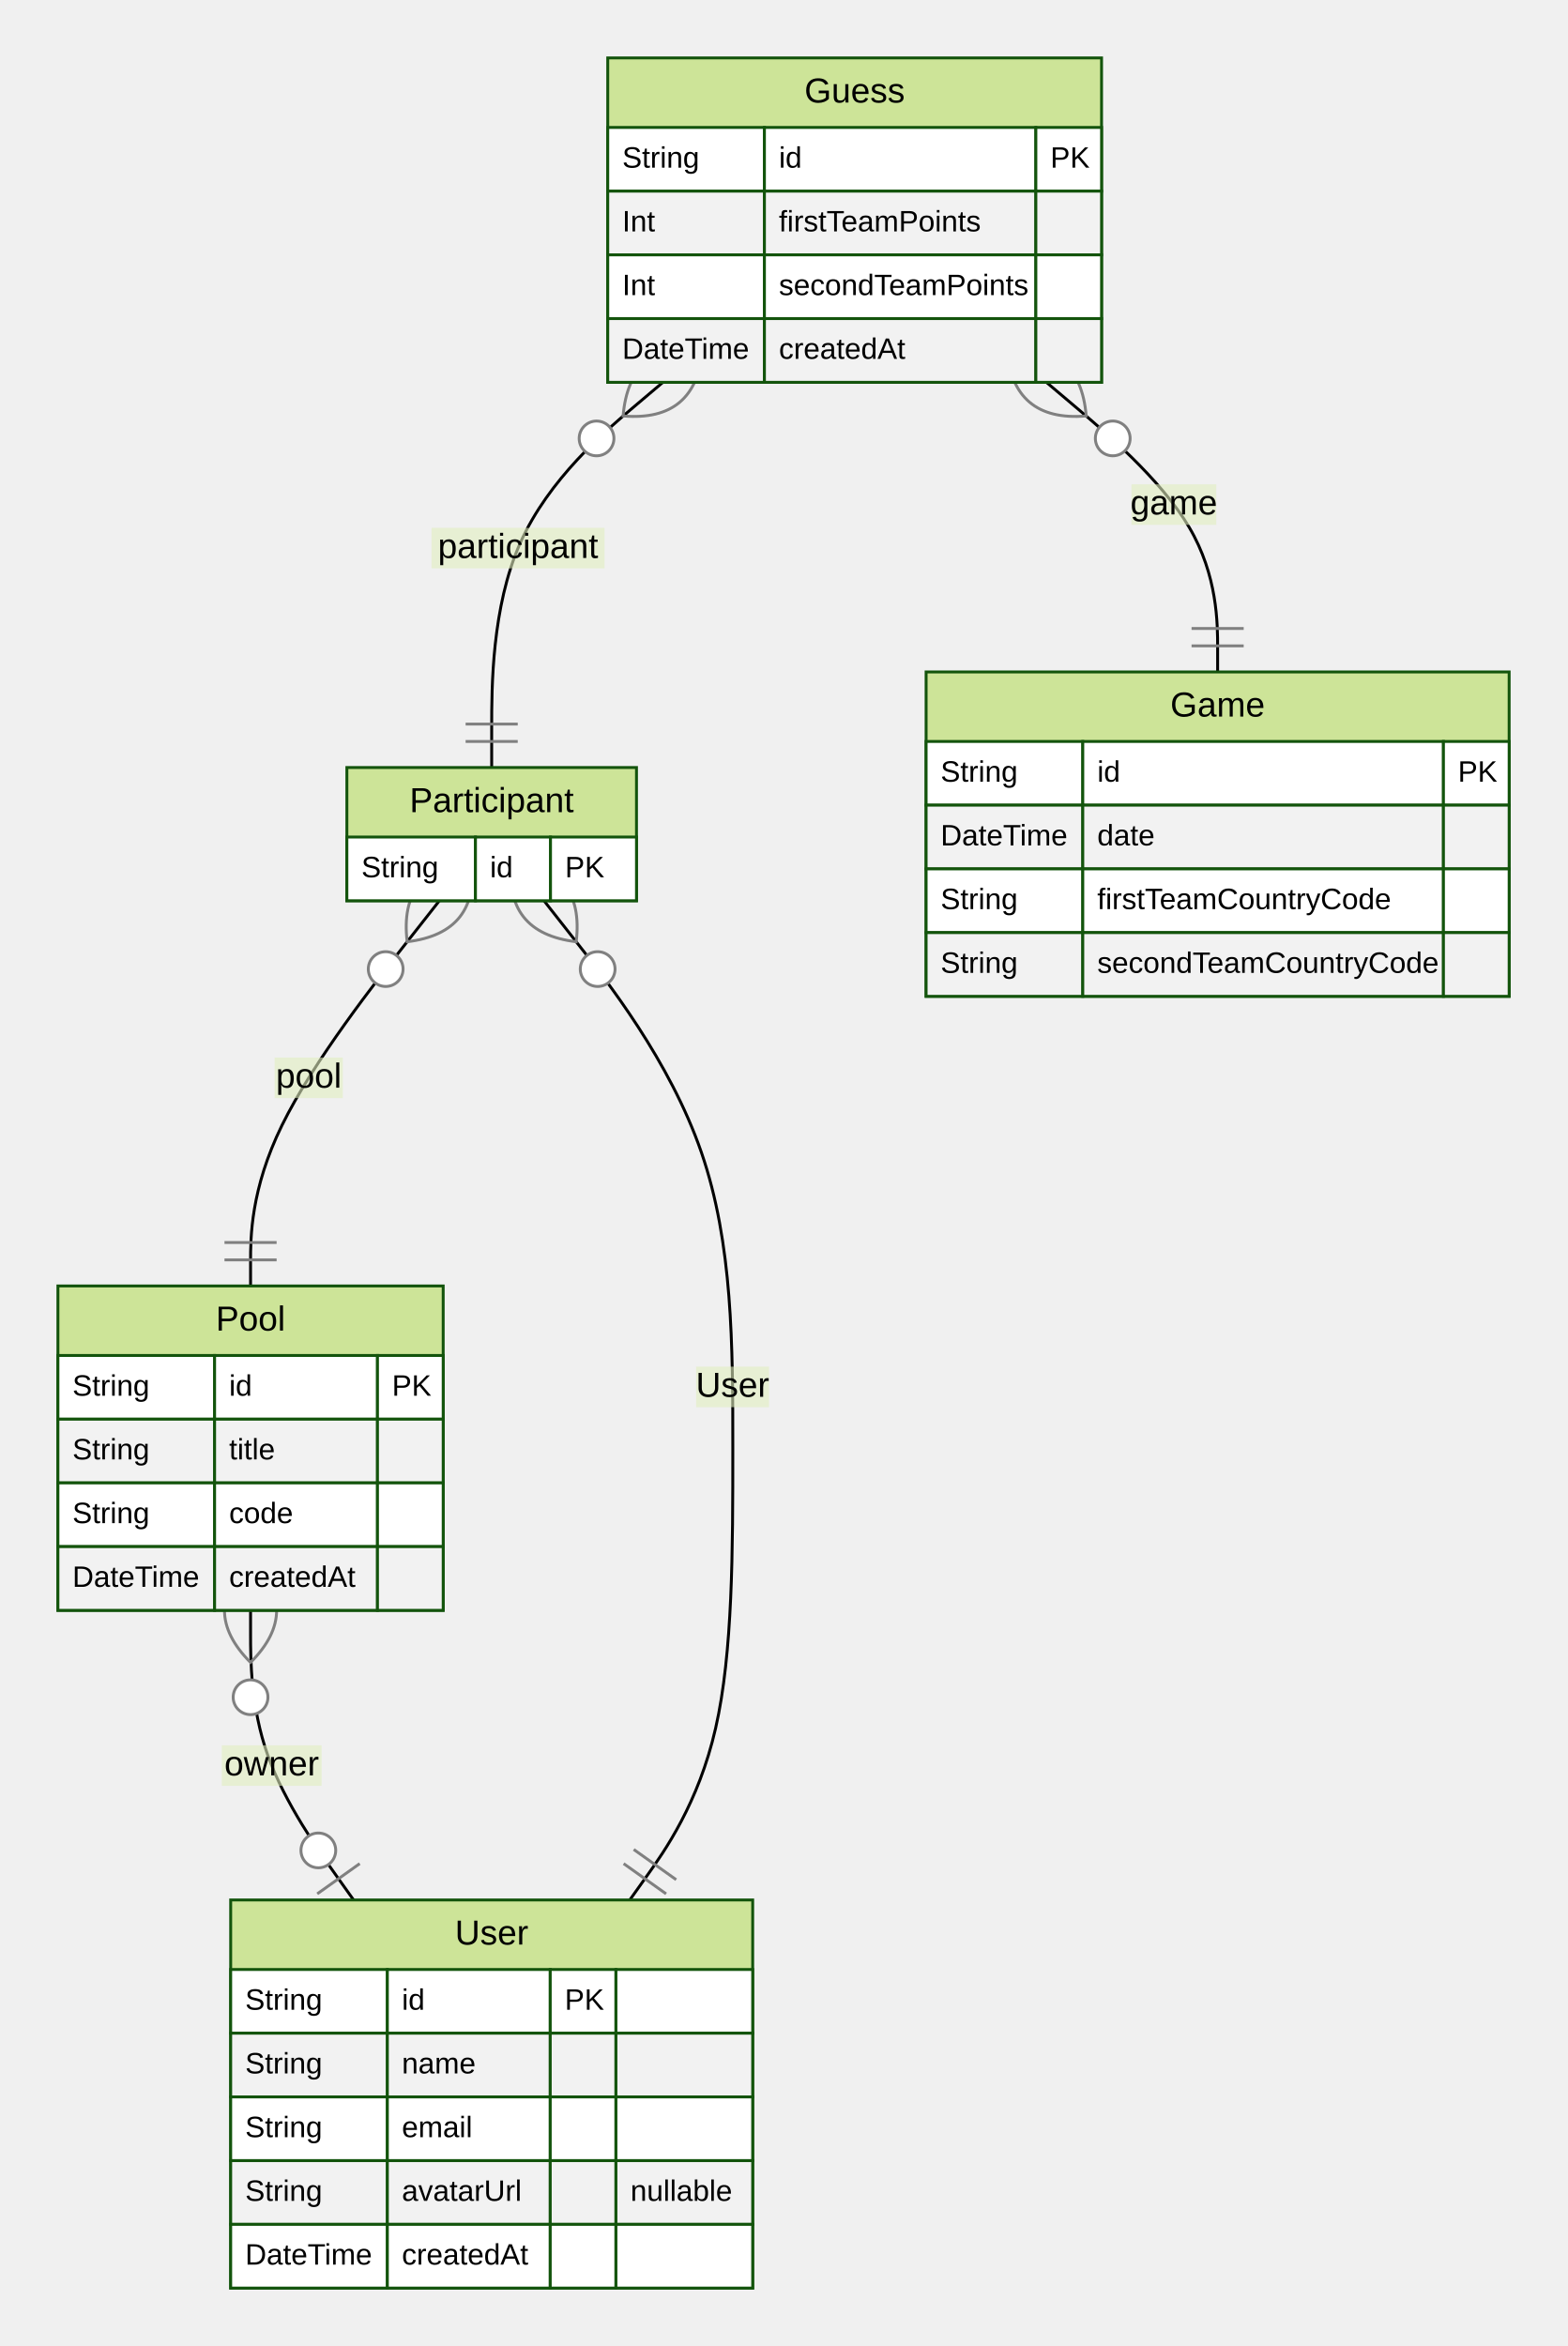
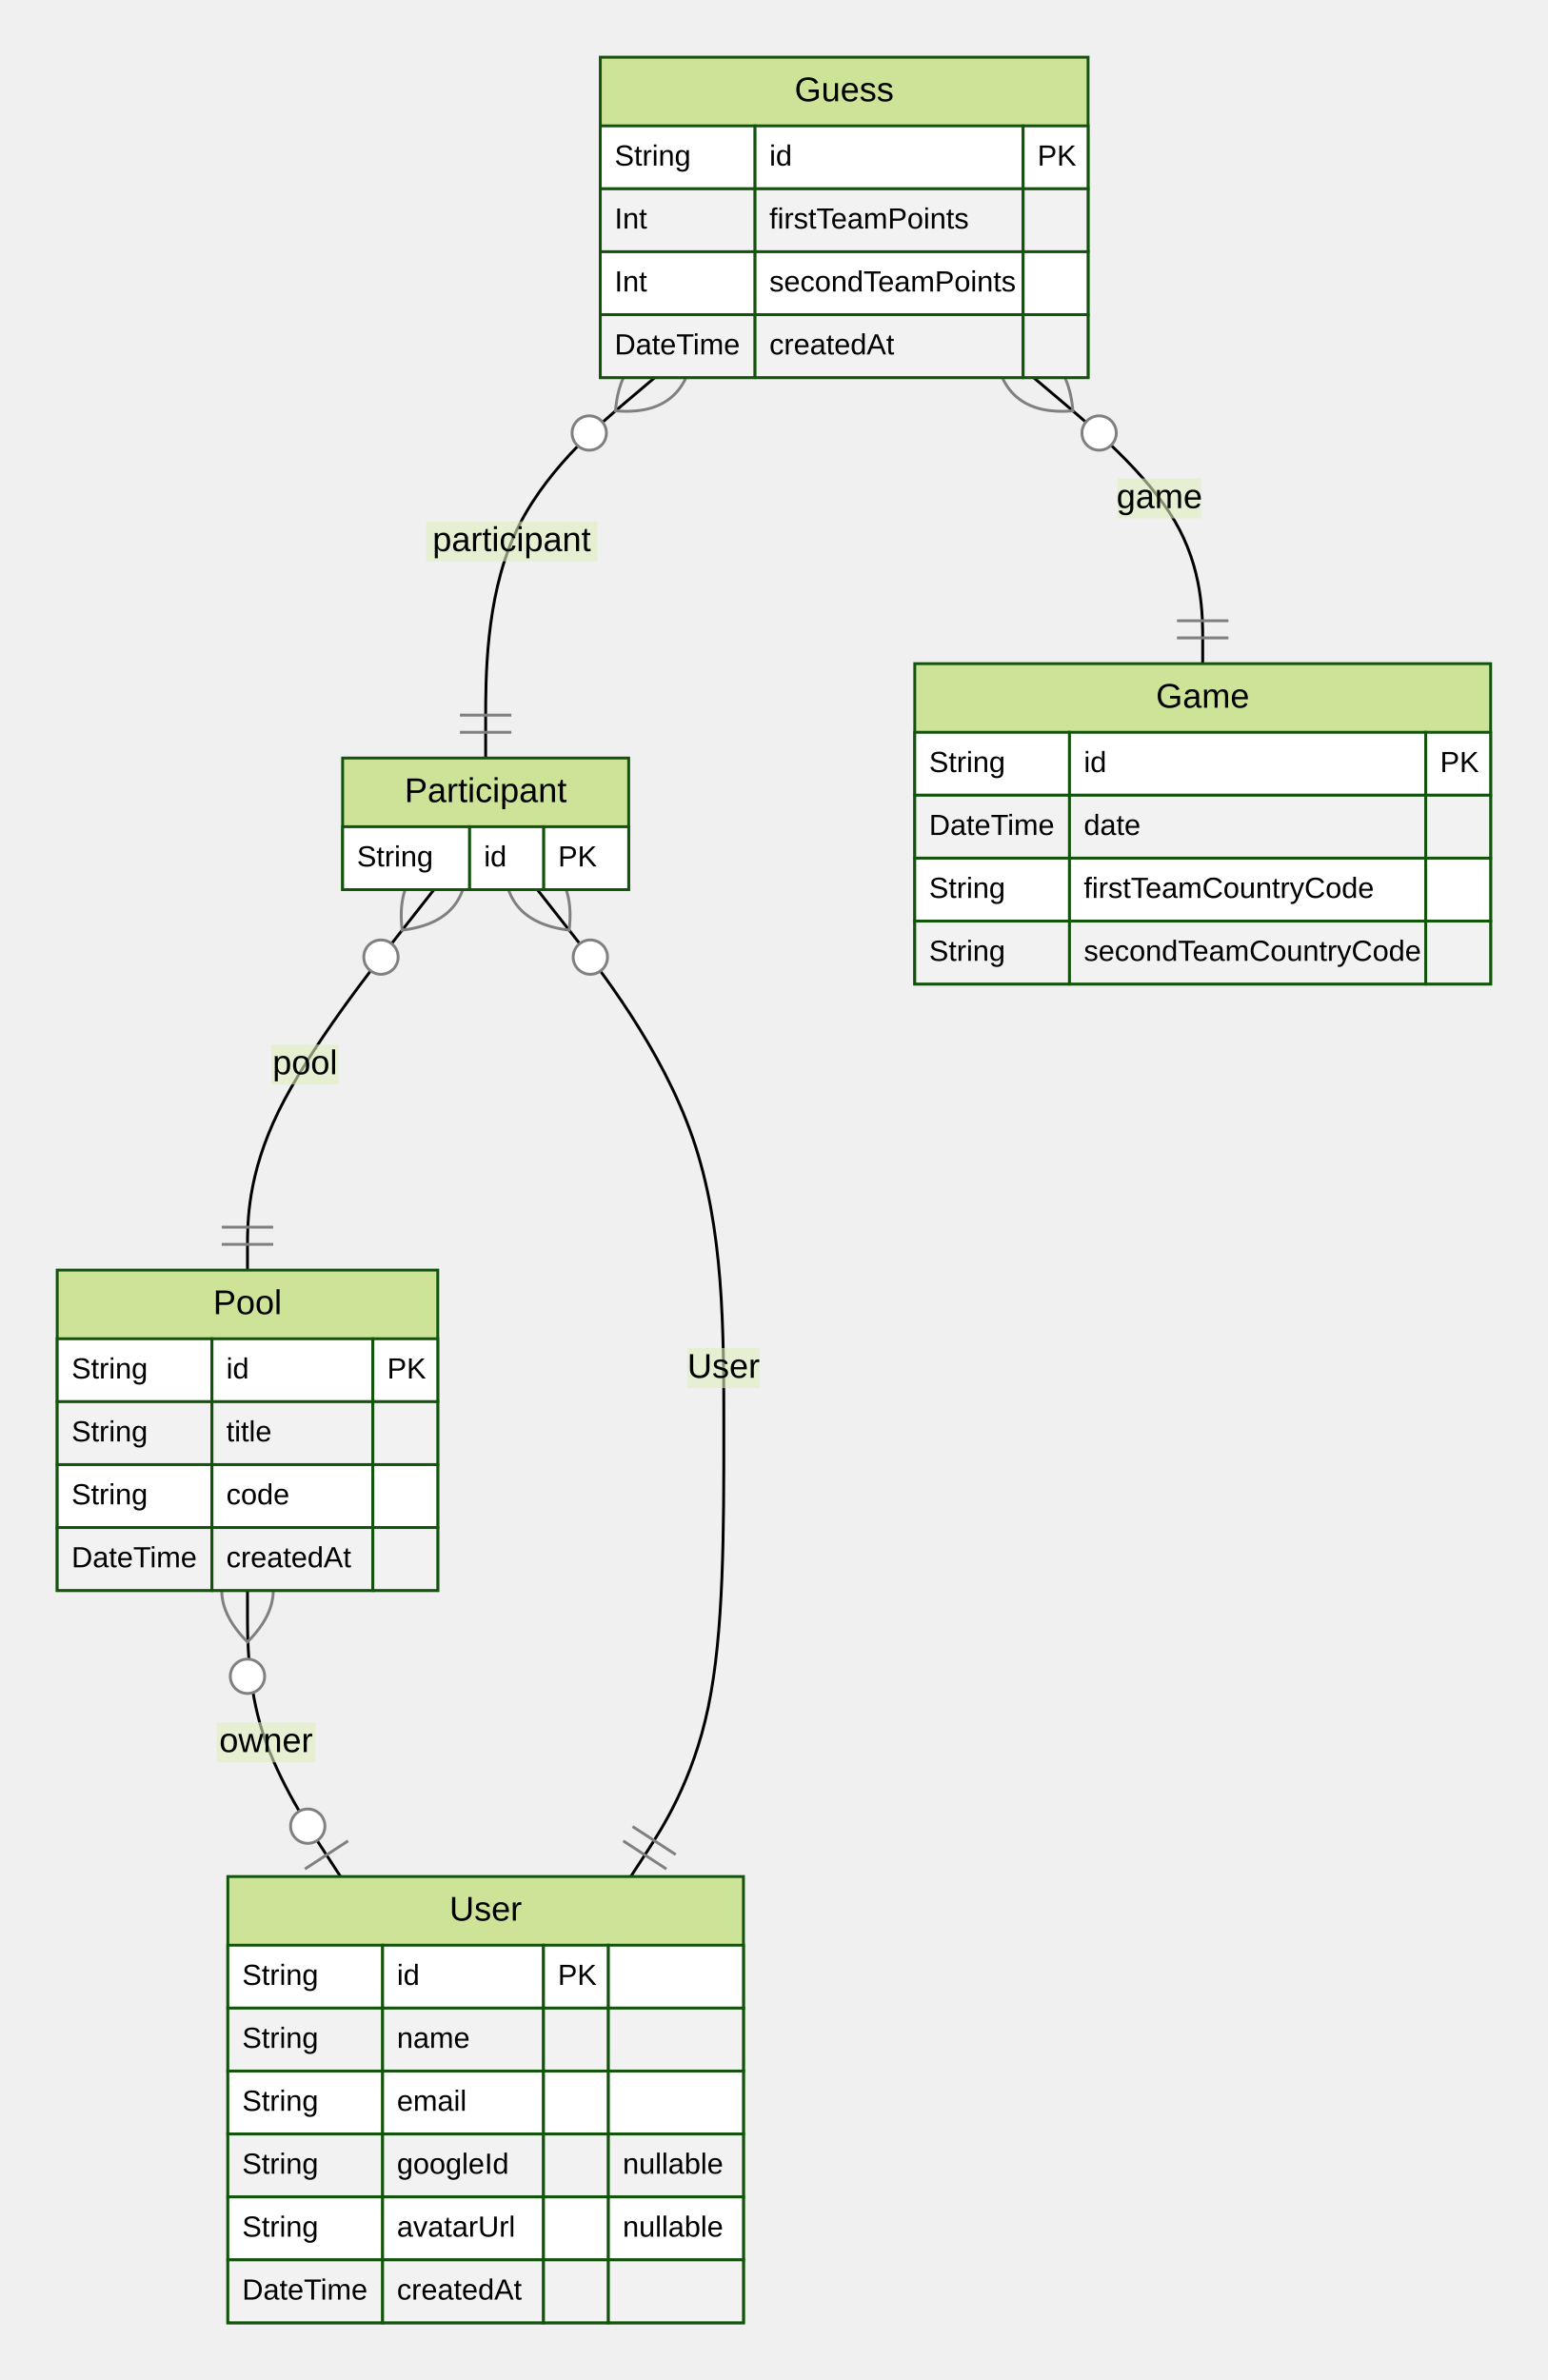
- <svg xmlns="http://www.w3.org/2000/svg" aria-labelledby="chart-title-mermaid-0 chart-desc-mermaid-0" role="img" viewBox="0 0 541.082 810" style="max-width: 541.082px; background-color: white;" width="100%" id="mermaid-0">
+ <svg xmlns="http://www.w3.org/2000/svg" aria-labelledby="chart-title-mermaid-0 chart-desc-mermaid-0" role="img" viewBox="0 0 541.082 832" style="max-width: 541.082px; background-color: white;" width="100%" id="mermaid-0">
  <style>#mermaid-0 {font-family:"trebuchet ms",verdana,arial,sans-serif;font-size:16px;fill:#000000;}#mermaid-0 .error-icon{fill:#552222;}#mermaid-0 .error-text{fill:#552222;stroke:#552222;}#mermaid-0 .edge-thickness-normal{stroke-width:2px;}#mermaid-0 .edge-thickness-thick{stroke-width:3.5px;}#mermaid-0 .edge-pattern-solid{stroke-dasharray:0;}#mermaid-0 .edge-pattern-dashed{stroke-dasharray:3;}#mermaid-0 .edge-pattern-dotted{stroke-dasharray:2;}#mermaid-0 .marker{fill:#000000;stroke:#000000;}#mermaid-0 .marker.cross{stroke:#000000;}#mermaid-0 svg{font-family:"trebuchet ms",verdana,arial,sans-serif;font-size:16px;}#mermaid-0 .entityBox{fill:#cde498;stroke:#13540c;}#mermaid-0 .attributeBoxOdd{fill:#ffffff;stroke:#13540c;}#mermaid-0 .attributeBoxEven{fill:#f2f2f2;stroke:#13540c;}#mermaid-0 .relationshipLabelBox{fill:hsl(78.158, 58.462%, 84.51%);opacity:0.7;background-color:hsl(78.158, 58.462%, 84.51%);}#mermaid-0 .relationshipLabelBox rect{opacity:0.5;}#mermaid-0 .relationshipLine{stroke:#000000;}#mermaid-0 :root{--mermaid-font-family:"trebuchet ms",verdana,arial,sans-serif;}</style>
  <g />
  <defs>
    <marker orient="auto" markerHeight="18" markerWidth="18" refY="9" refX="0" id="ONLY_ONE_START">
      <path d="M9,0 L9,18 M15,0 L15,18" fill="none" stroke="gray" />
    </marker>
  </defs>
  <defs>
    <marker orient="auto" markerHeight="18" markerWidth="18" refY="9" refX="18" id="ONLY_ONE_END">
      <path d="M3,0 L3,18 M9,0 L9,18" fill="none" stroke="gray" />
    </marker>
  </defs>
  <defs>
    <marker orient="auto" markerHeight="18" markerWidth="30" refY="9" refX="0" id="ZERO_OR_ONE_START">
      <circle r="6" cy="9" cx="21" fill="white" stroke="gray" />
      <path d="M9,0 L9,18" fill="none" stroke="gray" />
    </marker>
  </defs>
  <defs>
    <marker orient="auto" markerHeight="18" markerWidth="30" refY="9" refX="30" id="ZERO_OR_ONE_END">
      <circle r="6" cy="9" cx="9" fill="white" stroke="gray" />
      <path d="M21,0 L21,18" fill="none" stroke="gray" />
    </marker>
  </defs>
  <defs>
    <marker orient="auto" markerHeight="36" markerWidth="45" refY="18" refX="18" id="ONE_OR_MORE_START">
      <path d="M0,18 Q 18,0 36,18 Q 18,36 0,18 M42,9 L42,27" fill="none" stroke="gray" />
    </marker>
  </defs>
  <defs>
    <marker orient="auto" markerHeight="36" markerWidth="45" refY="18" refX="27" id="ONE_OR_MORE_END">
      <path d="M3,9 L3,27 M9,18 Q27,0 45,18 Q27,36 9,18" fill="none" stroke="gray" />
    </marker>
  </defs>
  <defs>
    <marker orient="auto" markerHeight="36" markerWidth="57" refY="18" refX="18" id="ZERO_OR_MORE_START">
      <circle r="6" cy="18" cx="48" fill="white" stroke="gray" />
      <path d="M0,18 Q18,0 36,18 Q18,36 0,18" fill="none" stroke="gray" />
    </marker>
  </defs>
  <defs>
    <marker orient="auto" markerHeight="36" markerWidth="57" refY="18" refX="39" id="ZERO_OR_MORE_END">
      <circle r="6" cy="18" cx="9" fill="white" stroke="gray" />
      <path d="M21,18 Q39,0 57,18 Q39,36 21,18" fill="none" stroke="gray" />
    </marker>
  </defs>
-   <path marker-start="url(#ZERO_OR_MORE_START)" marker-end="url(#ZERO_OR_ONE_END)" fill="none" stroke="gray" d="M86.513,556L86.513,564.333C86.513,572.667,86.513,589.333,92.443,606C98.373,622.667,110.233,639.333,116.163,647.667L122.093,656" class="er relationshipLine" />
-   <path marker-start="url(#ZERO_OR_MORE_START)" marker-end="url(#ONLY_ONE_END)" fill="none" stroke="gray" d="M187.835,311L198.7,324.833C209.565,338.667,231.296,366.333,242.161,397.833C253.026,429.333,253.026,464.667,253.026,500C253.026,535.333,253.026,570.667,247.096,596.667C241.167,622.667,229.307,639.333,223.377,647.667L217.447,656" class="er relationshipLine" />
+   <path marker-start="url(#ZERO_OR_MORE_START)" marker-end="url(#ZERO_OR_ONE_END)" fill="none" stroke="gray" d="M86.513,556L86.513,564.333C86.513,572.667,86.513,589.333,91.934,606C97.354,622.667,108.195,639.333,113.615,647.667L119.035,656" class="er relationshipLine" />
+   <path marker-start="url(#ZERO_OR_MORE_START)" marker-end="url(#ONLY_ONE_END)" fill="none" stroke="gray" d="M187.835,311L198.7,324.833C209.565,338.667,231.296,366.333,242.161,397.833C253.026,429.333,253.026,464.667,253.026,500C253.026,535.333,253.026,570.667,247.606,596.667C242.186,622.667,231.345,639.333,225.925,647.667L220.504,656" class="er relationshipLine" />
  <path marker-start="url(#ZERO_OR_MORE_START)" marker-end="url(#ONLY_ONE_END)" fill="none" stroke="gray" d="M151.705,311L140.839,324.833C129.974,338.667,108.244,366.333,97.378,388.5C86.513,410.667,86.513,427.333,86.513,435.667L86.513,444" class="er relationshipLine" />
  <path marker-start="url(#ZERO_OR_MORE_START)" marker-end="url(#ONLY_ONE_END)" fill="none" stroke="gray" d="M228.887,132L219.034,140.333C209.181,148.667,189.476,165.333,179.623,187.5C169.77,209.667,169.77,237.333,169.77,251.167L169.77,265" class="er relationshipLine" />
  <path marker-start="url(#ZERO_OR_MORE_START)" marker-end="url(#ONLY_ONE_END)" fill="none" stroke="gray" d="M361.309,132L371.162,140.333C381.015,148.667,400.72,165.333,410.573,182C420.426,198.667,420.426,215.333,420.426,223.667L420.426,232" class="er relationshipLine" />
  <g transform="translate(20,444 )" id="Pool">
    <rect height="112" width="133.026" y="0" x="0" stroke="gray" fill-opacity="100%" fill="honeydew" class="er entityBox" />
    <text transform="translate(66.51321,12)" style="font-family: &quot;trebuchet ms&quot;, verdana, arial, sans-serif;; font-size: 12px" text-anchor="middle" dominant-baseline="middle" y="0" x="0" id="entity-Pool" class="er entityLabel">Pool</text>
    <rect height="22" width="54.096" y="24" x="0" stroke="gray" fill-opacity="100%" fill="honeydew" class="er attributeBoxOdd" />
    <text transform="translate(5,35)" style="font-family: &quot;trebuchet ms&quot;, verdana, arial, sans-serif;; font-size: 10.2px" text-anchor="left" dominant-baseline="middle" y="0" x="0" id="entity-Pool-attr-1-type" class="er entityLabel">String</text>
    <rect height="22" width="56.243" y="24" x="54.096" stroke="gray" fill-opacity="100%" fill="honeydew" class="er attributeBoxOdd" />
    <text transform="translate(59.09555,35)" style="font-family: &quot;trebuchet ms&quot;, verdana, arial, sans-serif;; font-size: 10.2px" text-anchor="left" dominant-baseline="middle" y="0" x="0" id="entity-Pool-attr-1-name" class="er entityLabel">id</text>
    <rect height="22" width="22.688" y="24" x="110.339" stroke="gray" fill-opacity="100%" fill="honeydew" class="er attributeBoxOdd" />
    <text transform="translate(115.3387,35)" style="font-family: &quot;trebuchet ms&quot;, verdana, arial, sans-serif;; font-size: 10.2px" text-anchor="left" dominant-baseline="middle" y="0" x="0" id="entity-Pool-attr-1-key" class="er entityLabel">PK</text>
    <rect height="22" width="54.096" y="46" x="0" stroke="gray" fill-opacity="100%" fill="honeydew" class="er attributeBoxEven" />
    <text transform="translate(5,57)" style="font-family: &quot;trebuchet ms&quot;, verdana, arial, sans-serif;; font-size: 10.2px" text-anchor="left" dominant-baseline="middle" y="0" x="0" id="entity-Pool-attr-2-type" class="er entityLabel">String</text>
    <rect height="22" width="56.243" y="46" x="54.096" stroke="gray" fill-opacity="100%" fill="honeydew" class="er attributeBoxEven" />
    <text transform="translate(59.09555,57)" style="font-family: &quot;trebuchet ms&quot;, verdana, arial, sans-serif;; font-size: 10.2px" text-anchor="left" dominant-baseline="middle" y="0" x="0" id="entity-Pool-attr-2-name" class="er entityLabel">title</text>
    <rect height="22" width="22.688" y="46" x="110.339" stroke="gray" fill-opacity="100%" fill="honeydew" class="er attributeBoxEven" />
    <text transform="translate(115.3387,57)" style="font-family: &quot;trebuchet ms&quot;, verdana, arial, sans-serif;; font-size: 10.2px" text-anchor="left" dominant-baseline="middle" y="0" x="0" id="entity-Pool-attr-2-key" class="er entityLabel" />
    <rect height="22" width="54.096" y="68" x="0" stroke="gray" fill-opacity="100%" fill="honeydew" class="er attributeBoxOdd" />
    <text transform="translate(5,79)" style="font-family: &quot;trebuchet ms&quot;, verdana, arial, sans-serif;; font-size: 10.2px" text-anchor="left" dominant-baseline="middle" y="0" x="0" id="entity-Pool-attr-3-type" class="er entityLabel">String</text>
    <rect height="22" width="56.243" y="68" x="54.096" stroke="gray" fill-opacity="100%" fill="honeydew" class="er attributeBoxOdd" />
    <text transform="translate(59.09555,79)" style="font-family: &quot;trebuchet ms&quot;, verdana, arial, sans-serif;; font-size: 10.2px" text-anchor="left" dominant-baseline="middle" y="0" x="0" id="entity-Pool-attr-3-name" class="er entityLabel">code</text>
    <rect height="22" width="22.688" y="68" x="110.339" stroke="gray" fill-opacity="100%" fill="honeydew" class="er attributeBoxOdd" />
    <text transform="translate(115.3387,79)" style="font-family: &quot;trebuchet ms&quot;, verdana, arial, sans-serif;; font-size: 10.2px" text-anchor="left" dominant-baseline="middle" y="0" x="0" id="entity-Pool-attr-3-key" class="er entityLabel" />
    <rect height="22" width="54.096" y="90" x="0" stroke="gray" fill-opacity="100%" fill="honeydew" class="er attributeBoxEven" />
    <text transform="translate(5,101)" style="font-family: &quot;trebuchet ms&quot;, verdana, arial, sans-serif;; font-size: 10.2px" text-anchor="left" dominant-baseline="middle" y="0" x="0" id="entity-Pool-attr-4-type" class="er entityLabel">DateTime</text>
    <rect height="22" width="56.243" y="90" x="54.096" stroke="gray" fill-opacity="100%" fill="honeydew" class="er attributeBoxEven" />
    <text transform="translate(59.09555,101)" style="font-family: &quot;trebuchet ms&quot;, verdana, arial, sans-serif;; font-size: 10.2px" text-anchor="left" dominant-baseline="middle" y="0" x="0" id="entity-Pool-attr-4-name" class="er entityLabel">createdAt</text>
    <rect height="22" width="22.688" y="90" x="110.339" stroke="gray" fill-opacity="100%" fill="honeydew" class="er attributeBoxEven" />
    <text transform="translate(115.3387,101)" style="font-family: &quot;trebuchet ms&quot;, verdana, arial, sans-serif;; font-size: 10.2px" text-anchor="left" dominant-baseline="middle" y="0" x="0" id="entity-Pool-attr-4-key" class="er entityLabel" />
  </g>
  <g transform="translate(119.7698,265 )" id="Participant">
    <rect height="46" width="100" y="0" x="0" stroke="gray" fill-opacity="100%" fill="honeydew" class="er entityBox" />
    <text transform="translate(50,12)" style="font-family: &quot;trebuchet ms&quot;, verdana, arial, sans-serif;; font-size: 12px" text-anchor="middle" dominant-baseline="middle" y="0" x="0" id="entity-Participant" class="er entityLabel">Participant</text>
    <rect height="22" width="44.399" y="24" x="0" stroke="gray" fill-opacity="100%" fill="honeydew" class="er attributeBoxOdd" />
    <text transform="translate(5,35)" style="font-family: &quot;trebuchet ms&quot;, verdana, arial, sans-serif;; font-size: 10.2px" text-anchor="left" dominant-baseline="middle" y="0" x="0" id="entity-Participant-attr-1-type" class="er entityLabel">String</text>
    <rect height="22" width="25.911" y="24" x="44.399" stroke="gray" fill-opacity="100%" fill="honeydew" class="er attributeBoxOdd" />
    <text transform="translate(49.39862,35)" style="font-family: &quot;trebuchet ms&quot;, verdana, arial, sans-serif;; font-size: 10.2px" text-anchor="left" dominant-baseline="middle" y="0" x="0" id="entity-Participant-attr-1-name" class="er entityLabel">id</text>
    <rect height="22" width="29.69" y="24" x="70.31" stroke="gray" fill-opacity="100%" fill="honeydew" class="er attributeBoxOdd" />
    <text transform="translate(75.30976,35)" style="font-family: &quot;trebuchet ms&quot;, verdana, arial, sans-serif;; font-size: 10.2px" text-anchor="left" dominant-baseline="middle" y="0" x="0" id="entity-Participant-attr-1-key" class="er entityLabel">PK</text>
  </g>
  <g transform="translate(79.65034,656 )" id="User">
-     <rect height="134" width="180.239" y="0" x="0" stroke="gray" fill-opacity="100%" fill="honeydew" class="er entityBox" />
+     <rect height="156" width="180.239" y="0" x="0" stroke="gray" fill-opacity="100%" fill="honeydew" class="er entityBox" />
    <text transform="translate(90.11948,12)" style="font-family: &quot;trebuchet ms&quot;, verdana, arial, sans-serif;; font-size: 12px" text-anchor="middle" dominant-baseline="middle" y="0" x="0" id="entity-User" class="er entityLabel">User</text>
    <rect height="22" width="54.096" y="24" x="0" stroke="gray" fill-opacity="100%" fill="honeydew" class="er attributeBoxOdd" />
    <text transform="translate(5,35)" style="font-family: &quot;trebuchet ms&quot;, verdana, arial, sans-serif;; font-size: 10.2px" text-anchor="left" dominant-baseline="middle" y="0" x="0" id="entity-User-attr-1-type" class="er entityLabel">String</text>
    <rect height="22" width="56.243" y="24" x="54.096" stroke="gray" fill-opacity="100%" fill="honeydew" class="er attributeBoxOdd" />
    <text transform="translate(59.09555,35)" style="font-family: &quot;trebuchet ms&quot;, verdana, arial, sans-serif;; font-size: 10.2px" text-anchor="left" dominant-baseline="middle" y="0" x="0" id="entity-User-attr-1-name" class="er entityLabel">id</text>
    <rect height="22" width="22.688" y="24" x="110.339" stroke="gray" fill-opacity="100%" fill="honeydew" class="er attributeBoxOdd" />
    <text transform="translate(115.3387,35)" style="font-family: &quot;trebuchet ms&quot;, verdana, arial, sans-serif;; font-size: 10.2px" text-anchor="left" dominant-baseline="middle" y="0" x="0" id="entity-User-attr-1-key" class="er entityLabel">PK</text>
    <rect height="22" width="47.213" y="24" x="133.026" stroke="gray" fill-opacity="100%" fill="honeydew" class="er attributeBoxOdd" />
    <text transform="translate(138.0264,35)" style="font-family: &quot;trebuchet ms&quot;, verdana, arial, sans-serif;; font-size: 10.2px" text-anchor="left" dominant-baseline="middle" y="0" x="0" id="entity-User-attr-1-comment" class="er entityLabel" />
    <rect height="22" width="54.096" y="46" x="0" stroke="gray" fill-opacity="100%" fill="honeydew" class="er attributeBoxEven" />
    <text transform="translate(5,57)" style="font-family: &quot;trebuchet ms&quot;, verdana, arial, sans-serif;; font-size: 10.2px" text-anchor="left" dominant-baseline="middle" y="0" x="0" id="entity-User-attr-2-type" class="er entityLabel">String</text>
    <rect height="22" width="56.243" y="46" x="54.096" stroke="gray" fill-opacity="100%" fill="honeydew" class="er attributeBoxEven" />
    <text transform="translate(59.09555,57)" style="font-family: &quot;trebuchet ms&quot;, verdana, arial, sans-serif;; font-size: 10.2px" text-anchor="left" dominant-baseline="middle" y="0" x="0" id="entity-User-attr-2-name" class="er entityLabel">name</text>
    <rect height="22" width="22.688" y="46" x="110.339" stroke="gray" fill-opacity="100%" fill="honeydew" class="er attributeBoxEven" />
    <text transform="translate(115.3387,57)" style="font-family: &quot;trebuchet ms&quot;, verdana, arial, sans-serif;; font-size: 10.2px" text-anchor="left" dominant-baseline="middle" y="0" x="0" id="entity-User-attr-2-key" class="er entityLabel" />
    <rect height="22" width="47.213" y="46" x="133.026" stroke="gray" fill-opacity="100%" fill="honeydew" class="er attributeBoxEven" />
    <text transform="translate(138.0264,57)" style="font-family: &quot;trebuchet ms&quot;, verdana, arial, sans-serif;; font-size: 10.2px" text-anchor="left" dominant-baseline="middle" y="0" x="0" id="entity-User-attr-2-comment" class="er entityLabel" />
    <rect height="22" width="54.096" y="68" x="0" stroke="gray" fill-opacity="100%" fill="honeydew" class="er attributeBoxOdd" />
    <text transform="translate(5,79)" style="font-family: &quot;trebuchet ms&quot;, verdana, arial, sans-serif;; font-size: 10.2px" text-anchor="left" dominant-baseline="middle" y="0" x="0" id="entity-User-attr-3-type" class="er entityLabel">String</text>
    <rect height="22" width="56.243" y="68" x="54.096" stroke="gray" fill-opacity="100%" fill="honeydew" class="er attributeBoxOdd" />
    <text transform="translate(59.09555,79)" style="font-family: &quot;trebuchet ms&quot;, verdana, arial, sans-serif;; font-size: 10.2px" text-anchor="left" dominant-baseline="middle" y="0" x="0" id="entity-User-attr-3-name" class="er entityLabel">email</text>
    <rect height="22" width="22.688" y="68" x="110.339" stroke="gray" fill-opacity="100%" fill="honeydew" class="er attributeBoxOdd" />
    <text transform="translate(115.3387,79)" style="font-family: &quot;trebuchet ms&quot;, verdana, arial, sans-serif;; font-size: 10.2px" text-anchor="left" dominant-baseline="middle" y="0" x="0" id="entity-User-attr-3-key" class="er entityLabel" />
    <rect height="22" width="47.213" y="68" x="133.026" stroke="gray" fill-opacity="100%" fill="honeydew" class="er attributeBoxOdd" />
    <text transform="translate(138.0264,79)" style="font-family: &quot;trebuchet ms&quot;, verdana, arial, sans-serif;; font-size: 10.2px" text-anchor="left" dominant-baseline="middle" y="0" x="0" id="entity-User-attr-3-comment" class="er entityLabel" />
    <rect height="22" width="54.096" y="90" x="0" stroke="gray" fill-opacity="100%" fill="honeydew" class="er attributeBoxEven" />
    <text transform="translate(5,101)" style="font-family: &quot;trebuchet ms&quot;, verdana, arial, sans-serif;; font-size: 10.2px" text-anchor="left" dominant-baseline="middle" y="0" x="0" id="entity-User-attr-4-type" class="er entityLabel">String</text>
    <rect height="22" width="56.243" y="90" x="54.096" stroke="gray" fill-opacity="100%" fill="honeydew" class="er attributeBoxEven" />
-     <text transform="translate(59.09555,101)" style="font-family: &quot;trebuchet ms&quot;, verdana, arial, sans-serif;; font-size: 10.2px" text-anchor="left" dominant-baseline="middle" y="0" x="0" id="entity-User-attr-4-name" class="er entityLabel">avatarUrl</text>
+     <text transform="translate(59.09555,101)" style="font-family: &quot;trebuchet ms&quot;, verdana, arial, sans-serif;; font-size: 10.2px" text-anchor="left" dominant-baseline="middle" y="0" x="0" id="entity-User-attr-4-name" class="er entityLabel">googleId</text>
    <rect height="22" width="22.688" y="90" x="110.339" stroke="gray" fill-opacity="100%" fill="honeydew" class="er attributeBoxEven" />
    <text transform="translate(115.3387,101)" style="font-family: &quot;trebuchet ms&quot;, verdana, arial, sans-serif;; font-size: 10.2px" text-anchor="left" dominant-baseline="middle" y="0" x="0" id="entity-User-attr-4-key" class="er entityLabel" />
    <rect height="22" width="47.213" y="90" x="133.026" stroke="gray" fill-opacity="100%" fill="honeydew" class="er attributeBoxEven" />
    <text transform="translate(138.0264,101)" style="font-family: &quot;trebuchet ms&quot;, verdana, arial, sans-serif;; font-size: 10.2px" text-anchor="left" dominant-baseline="middle" y="0" x="0" id="entity-User-attr-4-comment" class="er entityLabel">nullable</text>
    <rect height="22" width="54.096" y="112" x="0" stroke="gray" fill-opacity="100%" fill="honeydew" class="er attributeBoxOdd" />
-     <text transform="translate(5,123)" style="font-family: &quot;trebuchet ms&quot;, verdana, arial, sans-serif;; font-size: 10.2px" text-anchor="left" dominant-baseline="middle" y="0" x="0" id="entity-User-attr-5-type" class="er entityLabel">DateTime</text>
+     <text transform="translate(5,123)" style="font-family: &quot;trebuchet ms&quot;, verdana, arial, sans-serif;; font-size: 10.2px" text-anchor="left" dominant-baseline="middle" y="0" x="0" id="entity-User-attr-5-type" class="er entityLabel">String</text>
    <rect height="22" width="56.243" y="112" x="54.096" stroke="gray" fill-opacity="100%" fill="honeydew" class="er attributeBoxOdd" />
-     <text transform="translate(59.09555,123)" style="font-family: &quot;trebuchet ms&quot;, verdana, arial, sans-serif;; font-size: 10.2px" text-anchor="left" dominant-baseline="middle" y="0" x="0" id="entity-User-attr-5-name" class="er entityLabel">createdAt</text>
+     <text transform="translate(59.09555,123)" style="font-family: &quot;trebuchet ms&quot;, verdana, arial, sans-serif;; font-size: 10.2px" text-anchor="left" dominant-baseline="middle" y="0" x="0" id="entity-User-attr-5-name" class="er entityLabel">avatarUrl</text>
    <rect height="22" width="22.688" y="112" x="110.339" stroke="gray" fill-opacity="100%" fill="honeydew" class="er attributeBoxOdd" />
    <text transform="translate(115.3387,123)" style="font-family: &quot;trebuchet ms&quot;, verdana, arial, sans-serif;; font-size: 10.2px" text-anchor="left" dominant-baseline="middle" y="0" x="0" id="entity-User-attr-5-key" class="er entityLabel" />
    <rect height="22" width="47.213" y="112" x="133.026" stroke="gray" fill-opacity="100%" fill="honeydew" class="er attributeBoxOdd" />
-     <text transform="translate(138.0264,123)" style="font-family: &quot;trebuchet ms&quot;, verdana, arial, sans-serif;; font-size: 10.2px" text-anchor="left" dominant-baseline="middle" y="0" x="0" id="entity-User-attr-5-comment" class="er entityLabel" />
+     <text transform="translate(138.0264,123)" style="font-family: &quot;trebuchet ms&quot;, verdana, arial, sans-serif;; font-size: 10.2px" text-anchor="left" dominant-baseline="middle" y="0" x="0" id="entity-User-attr-5-comment" class="er entityLabel">nullable</text>
+     <rect height="22" width="54.096" y="134" x="0" stroke="gray" fill-opacity="100%" fill="honeydew" class="er attributeBoxEven" />
+     <text transform="translate(5,145)" style="font-family: &quot;trebuchet ms&quot;, verdana, arial, sans-serif;; font-size: 10.2px" text-anchor="left" dominant-baseline="middle" y="0" x="0" id="entity-User-attr-6-type" class="er entityLabel">DateTime</text>
+     <rect height="22" width="56.243" y="134" x="54.096" stroke="gray" fill-opacity="100%" fill="honeydew" class="er attributeBoxEven" />
+     <text transform="translate(59.09555,145)" style="font-family: &quot;trebuchet ms&quot;, verdana, arial, sans-serif;; font-size: 10.2px" text-anchor="left" dominant-baseline="middle" y="0" x="0" id="entity-User-attr-6-name" class="er entityLabel">createdAt</text>
+     <rect height="22" width="22.688" y="134" x="110.339" stroke="gray" fill-opacity="100%" fill="honeydew" class="er attributeBoxEven" />
+     <text transform="translate(115.3387,145)" style="font-family: &quot;trebuchet ms&quot;, verdana, arial, sans-serif;; font-size: 10.2px" text-anchor="left" dominant-baseline="middle" y="0" x="0" id="entity-User-attr-6-key" class="er entityLabel" />
+     <rect height="22" width="47.213" y="134" x="133.026" stroke="gray" fill-opacity="100%" fill="honeydew" class="er attributeBoxEven" />
+     <text transform="translate(138.0264,145)" style="font-family: &quot;trebuchet ms&quot;, verdana, arial, sans-serif;; font-size: 10.2px" text-anchor="left" dominant-baseline="middle" y="0" x="0" id="entity-User-attr-6-comment" class="er entityLabel" />
  </g>
  <g transform="translate(319.7698,232 )" id="Game">
    <rect height="112" width="201.312" y="0" x="0" stroke="gray" fill-opacity="100%" fill="honeydew" class="er entityBox" />
    <text transform="translate(100.6562,12)" style="font-family: &quot;trebuchet ms&quot;, verdana, arial, sans-serif;; font-size: 12px" text-anchor="middle" dominant-baseline="middle" y="0" x="0" id="entity-Game" class="er entityLabel">Game</text>
    <rect height="22" width="54.096" y="24" x="0" stroke="gray" fill-opacity="100%" fill="honeydew" class="er attributeBoxOdd" />
    <text transform="translate(5,35)" style="font-family: &quot;trebuchet ms&quot;, verdana, arial, sans-serif;; font-size: 10.2px" text-anchor="left" dominant-baseline="middle" y="0" x="0" id="entity-Game-attr-1-type" class="er entityLabel">String</text>
    <rect height="22" width="124.529" y="24" x="54.096" stroke="gray" fill-opacity="100%" fill="honeydew" class="er attributeBoxOdd" />
    <text transform="translate(59.09555,35)" style="font-family: &quot;trebuchet ms&quot;, verdana, arial, sans-serif;; font-size: 10.2px" text-anchor="left" dominant-baseline="middle" y="0" x="0" id="entity-Game-attr-1-name" class="er entityLabel">id</text>
    <rect height="22" width="22.688" y="24" x="178.625" stroke="gray" fill-opacity="100%" fill="honeydew" class="er attributeBoxOdd" />
    <text transform="translate(183.6248,35)" style="font-family: &quot;trebuchet ms&quot;, verdana, arial, sans-serif;; font-size: 10.2px" text-anchor="left" dominant-baseline="middle" y="0" x="0" id="entity-Game-attr-1-key" class="er entityLabel">PK</text>
    <rect height="22" width="54.096" y="46" x="0" stroke="gray" fill-opacity="100%" fill="honeydew" class="er attributeBoxEven" />
    <text transform="translate(5,57)" style="font-family: &quot;trebuchet ms&quot;, verdana, arial, sans-serif;; font-size: 10.2px" text-anchor="left" dominant-baseline="middle" y="0" x="0" id="entity-Game-attr-2-type" class="er entityLabel">DateTime</text>
    <rect height="22" width="124.529" y="46" x="54.096" stroke="gray" fill-opacity="100%" fill="honeydew" class="er attributeBoxEven" />
    <text transform="translate(59.09555,57)" style="font-family: &quot;trebuchet ms&quot;, verdana, arial, sans-serif;; font-size: 10.2px" text-anchor="left" dominant-baseline="middle" y="0" x="0" id="entity-Game-attr-2-name" class="er entityLabel">date</text>
    <rect height="22" width="22.688" y="46" x="178.625" stroke="gray" fill-opacity="100%" fill="honeydew" class="er attributeBoxEven" />
    <text transform="translate(183.6248,57)" style="font-family: &quot;trebuchet ms&quot;, verdana, arial, sans-serif;; font-size: 10.2px" text-anchor="left" dominant-baseline="middle" y="0" x="0" id="entity-Game-attr-2-key" class="er entityLabel" />
    <rect height="22" width="54.096" y="68" x="0" stroke="gray" fill-opacity="100%" fill="honeydew" class="er attributeBoxOdd" />
    <text transform="translate(5,79)" style="font-family: &quot;trebuchet ms&quot;, verdana, arial, sans-serif;; font-size: 10.2px" text-anchor="left" dominant-baseline="middle" y="0" x="0" id="entity-Game-attr-3-type" class="er entityLabel">String</text>
    <rect height="22" width="124.529" y="68" x="54.096" stroke="gray" fill-opacity="100%" fill="honeydew" class="er attributeBoxOdd" />
    <text transform="translate(59.09555,79)" style="font-family: &quot;trebuchet ms&quot;, verdana, arial, sans-serif;; font-size: 10.2px" text-anchor="left" dominant-baseline="middle" y="0" x="0" id="entity-Game-attr-3-name" class="er entityLabel">firstTeamCountryCode</text>
    <rect height="22" width="22.688" y="68" x="178.625" stroke="gray" fill-opacity="100%" fill="honeydew" class="er attributeBoxOdd" />
    <text transform="translate(183.6248,79)" style="font-family: &quot;trebuchet ms&quot;, verdana, arial, sans-serif;; font-size: 10.2px" text-anchor="left" dominant-baseline="middle" y="0" x="0" id="entity-Game-attr-3-key" class="er entityLabel" />
    <rect height="22" width="54.096" y="90" x="0" stroke="gray" fill-opacity="100%" fill="honeydew" class="er attributeBoxEven" />
    <text transform="translate(5,101)" style="font-family: &quot;trebuchet ms&quot;, verdana, arial, sans-serif;; font-size: 10.2px" text-anchor="left" dominant-baseline="middle" y="0" x="0" id="entity-Game-attr-4-type" class="er entityLabel">String</text>
    <rect height="22" width="124.529" y="90" x="54.096" stroke="gray" fill-opacity="100%" fill="honeydew" class="er attributeBoxEven" />
    <text transform="translate(59.09555,101)" style="font-family: &quot;trebuchet ms&quot;, verdana, arial, sans-serif;; font-size: 10.2px" text-anchor="left" dominant-baseline="middle" y="0" x="0" id="entity-Game-attr-4-name" class="er entityLabel">secondTeamCountryCode</text>
    <rect height="22" width="22.688" y="90" x="178.625" stroke="gray" fill-opacity="100%" fill="honeydew" class="er attributeBoxEven" />
    <text transform="translate(183.6248,101)" style="font-family: &quot;trebuchet ms&quot;, verdana, arial, sans-serif;; font-size: 10.2px" text-anchor="left" dominant-baseline="middle" y="0" x="0" id="entity-Game-attr-4-key" class="er entityLabel" />
  </g>
  <g transform="translate(209.8457,20 )" id="Guess">
    <rect height="112" width="170.504" y="0" x="0" stroke="gray" fill-opacity="100%" fill="honeydew" class="er entityBox" />
    <text transform="translate(85.2522,12)" style="font-family: &quot;trebuchet ms&quot;, verdana, arial, sans-serif;; font-size: 12px" text-anchor="middle" dominant-baseline="middle" y="0" x="0" id="entity-Guess" class="er entityLabel">Guess</text>
    <rect height="22" width="54.096" y="24" x="0" stroke="gray" fill-opacity="100%" fill="honeydew" class="er attributeBoxOdd" />
    <text transform="translate(5,35)" style="font-family: &quot;trebuchet ms&quot;, verdana, arial, sans-serif;; font-size: 10.2px" text-anchor="left" dominant-baseline="middle" y="0" x="0" id="entity-Guess-attr-1-type" class="er entityLabel">String</text>
    <rect height="22" width="93.721" y="24" x="54.096" stroke="gray" fill-opacity="100%" fill="honeydew" class="er attributeBoxOdd" />
    <text transform="translate(59.09555,35)" style="font-family: &quot;trebuchet ms&quot;, verdana, arial, sans-serif;; font-size: 10.2px" text-anchor="left" dominant-baseline="middle" y="0" x="0" id="entity-Guess-attr-1-name" class="er entityLabel">id</text>
    <rect height="22" width="22.688" y="24" x="147.817" stroke="gray" fill-opacity="100%" fill="honeydew" class="er attributeBoxOdd" />
    <text transform="translate(152.8167,35)" style="font-family: &quot;trebuchet ms&quot;, verdana, arial, sans-serif;; font-size: 10.2px" text-anchor="left" dominant-baseline="middle" y="0" x="0" id="entity-Guess-attr-1-key" class="er entityLabel">PK</text>
    <rect height="22" width="54.096" y="46" x="0" stroke="gray" fill-opacity="100%" fill="honeydew" class="er attributeBoxEven" />
    <text transform="translate(5,57)" style="font-family: &quot;trebuchet ms&quot;, verdana, arial, sans-serif;; font-size: 10.2px" text-anchor="left" dominant-baseline="middle" y="0" x="0" id="entity-Guess-attr-2-type" class="er entityLabel">Int</text>
    <rect height="22" width="93.721" y="46" x="54.096" stroke="gray" fill-opacity="100%" fill="honeydew" class="er attributeBoxEven" />
    <text transform="translate(59.09555,57)" style="font-family: &quot;trebuchet ms&quot;, verdana, arial, sans-serif;; font-size: 10.2px" text-anchor="left" dominant-baseline="middle" y="0" x="0" id="entity-Guess-attr-2-name" class="er entityLabel">firstTeamPoints</text>
    <rect height="22" width="22.688" y="46" x="147.817" stroke="gray" fill-opacity="100%" fill="honeydew" class="er attributeBoxEven" />
    <text transform="translate(152.8167,57)" style="font-family: &quot;trebuchet ms&quot;, verdana, arial, sans-serif;; font-size: 10.2px" text-anchor="left" dominant-baseline="middle" y="0" x="0" id="entity-Guess-attr-2-key" class="er entityLabel" />
    <rect height="22" width="54.096" y="68" x="0" stroke="gray" fill-opacity="100%" fill="honeydew" class="er attributeBoxOdd" />
    <text transform="translate(5,79)" style="font-family: &quot;trebuchet ms&quot;, verdana, arial, sans-serif;; font-size: 10.2px" text-anchor="left" dominant-baseline="middle" y="0" x="0" id="entity-Guess-attr-3-type" class="er entityLabel">Int</text>
    <rect height="22" width="93.721" y="68" x="54.096" stroke="gray" fill-opacity="100%" fill="honeydew" class="er attributeBoxOdd" />
    <text transform="translate(59.09555,79)" style="font-family: &quot;trebuchet ms&quot;, verdana, arial, sans-serif;; font-size: 10.2px" text-anchor="left" dominant-baseline="middle" y="0" x="0" id="entity-Guess-attr-3-name" class="er entityLabel">secondTeamPoints</text>
    <rect height="22" width="22.688" y="68" x="147.817" stroke="gray" fill-opacity="100%" fill="honeydew" class="er attributeBoxOdd" />
    <text transform="translate(152.8167,79)" style="font-family: &quot;trebuchet ms&quot;, verdana, arial, sans-serif;; font-size: 10.2px" text-anchor="left" dominant-baseline="middle" y="0" x="0" id="entity-Guess-attr-3-key" class="er entityLabel" />
    <rect height="22" width="54.096" y="90" x="0" stroke="gray" fill-opacity="100%" fill="honeydew" class="er attributeBoxEven" />
    <text transform="translate(5,101)" style="font-family: &quot;trebuchet ms&quot;, verdana, arial, sans-serif;; font-size: 10.2px" text-anchor="left" dominant-baseline="middle" y="0" x="0" id="entity-Guess-attr-4-type" class="er entityLabel">DateTime</text>
    <rect height="22" width="93.721" y="90" x="54.096" stroke="gray" fill-opacity="100%" fill="honeydew" class="er attributeBoxEven" />
    <text transform="translate(59.09555,101)" style="font-family: &quot;trebuchet ms&quot;, verdana, arial, sans-serif;; font-size: 10.2px" text-anchor="left" dominant-baseline="middle" y="0" x="0" id="entity-Guess-attr-4-name" class="er entityLabel">createdAt</text>
    <rect height="22" width="22.688" y="90" x="147.817" stroke="gray" fill-opacity="100%" fill="honeydew" class="er attributeBoxEven" />
    <text transform="translate(152.8167,101)" style="font-family: &quot;trebuchet ms&quot;, verdana, arial, sans-serif;; font-size: 10.2px" text-anchor="left" dominant-baseline="middle" y="0" x="0" id="entity-Guess-attr-4-key" class="er entityLabel" />
  </g>
-   <rect fill-opacity="85%" fill="white" height="14" width="34.471" y="602.592" x="76.574" class="er relationshipLabelBox" />
-   <text style="font-family: &quot;trebuchet ms&quot;, verdana, arial, sans-serif;; font-size: 12px" dominant-baseline="middle" text-anchor="middle" y="609.592" x="93.81" id="rel1" class="er relationshipLabel">owner</text>
-   <rect fill-opacity="85%" fill="white" height="14" width="25.184" y="471.862" x="240.348" class="er relationshipLabelBox" />
-   <text style="font-family: &quot;trebuchet ms&quot;, verdana, arial, sans-serif;; font-size: 12px" dominant-baseline="middle" text-anchor="middle" y="478.862" x="252.94" id="rel2" class="er relationshipLabel">User</text>
+   <rect fill-opacity="85%" fill="white" height="14" width="34.471" y="602.078" x="75.759" class="er relationshipLabelBox" />
+   <text style="font-family: &quot;trebuchet ms&quot;, verdana, arial, sans-serif;; font-size: 12px" dominant-baseline="middle" text-anchor="middle" y="609.078" x="92.994" id="rel1" class="er relationshipLabel">owner</text>
+   <rect fill-opacity="85%" fill="white" height="14" width="25.184" y="471.248" x="240.34" class="er relationshipLabelBox" />
+   <text style="font-family: &quot;trebuchet ms&quot;, verdana, arial, sans-serif;; font-size: 12px" dominant-baseline="middle" text-anchor="middle" y="478.248" x="252.932" id="rel2" class="er relationshipLabel">User</text>
  <rect fill-opacity="85%" fill="white" height="14" width="23.564" y="365.133" x="94.824" class="er relationshipLabelBox" />
  <text style="font-family: &quot;trebuchet ms&quot;, verdana, arial, sans-serif;; font-size: 12px" dominant-baseline="middle" text-anchor="middle" y="372.133" x="106.606" id="rel3" class="er relationshipLabel">pool</text>
  <rect fill-opacity="85%" fill="white" height="14" width="59.744" y="182.256" x="148.995" class="er relationshipLabelBox" />
  <text style="font-family: &quot;trebuchet ms&quot;, verdana, arial, sans-serif;; font-size: 12px" dominant-baseline="middle" text-anchor="middle" y="189.256" x="178.867" id="rel4" class="er relationshipLabel">participant</text>
  <rect fill-opacity="85%" fill="white" height="14" width="29.289" y="167.222" x="390.665" class="er relationshipLabelBox" />
  <text style="font-family: &quot;trebuchet ms&quot;, verdana, arial, sans-serif;; font-size: 12px" dominant-baseline="middle" text-anchor="middle" y="174.222" x="405.31" id="rel5" class="er relationshipLabel">game</text>
</svg>
